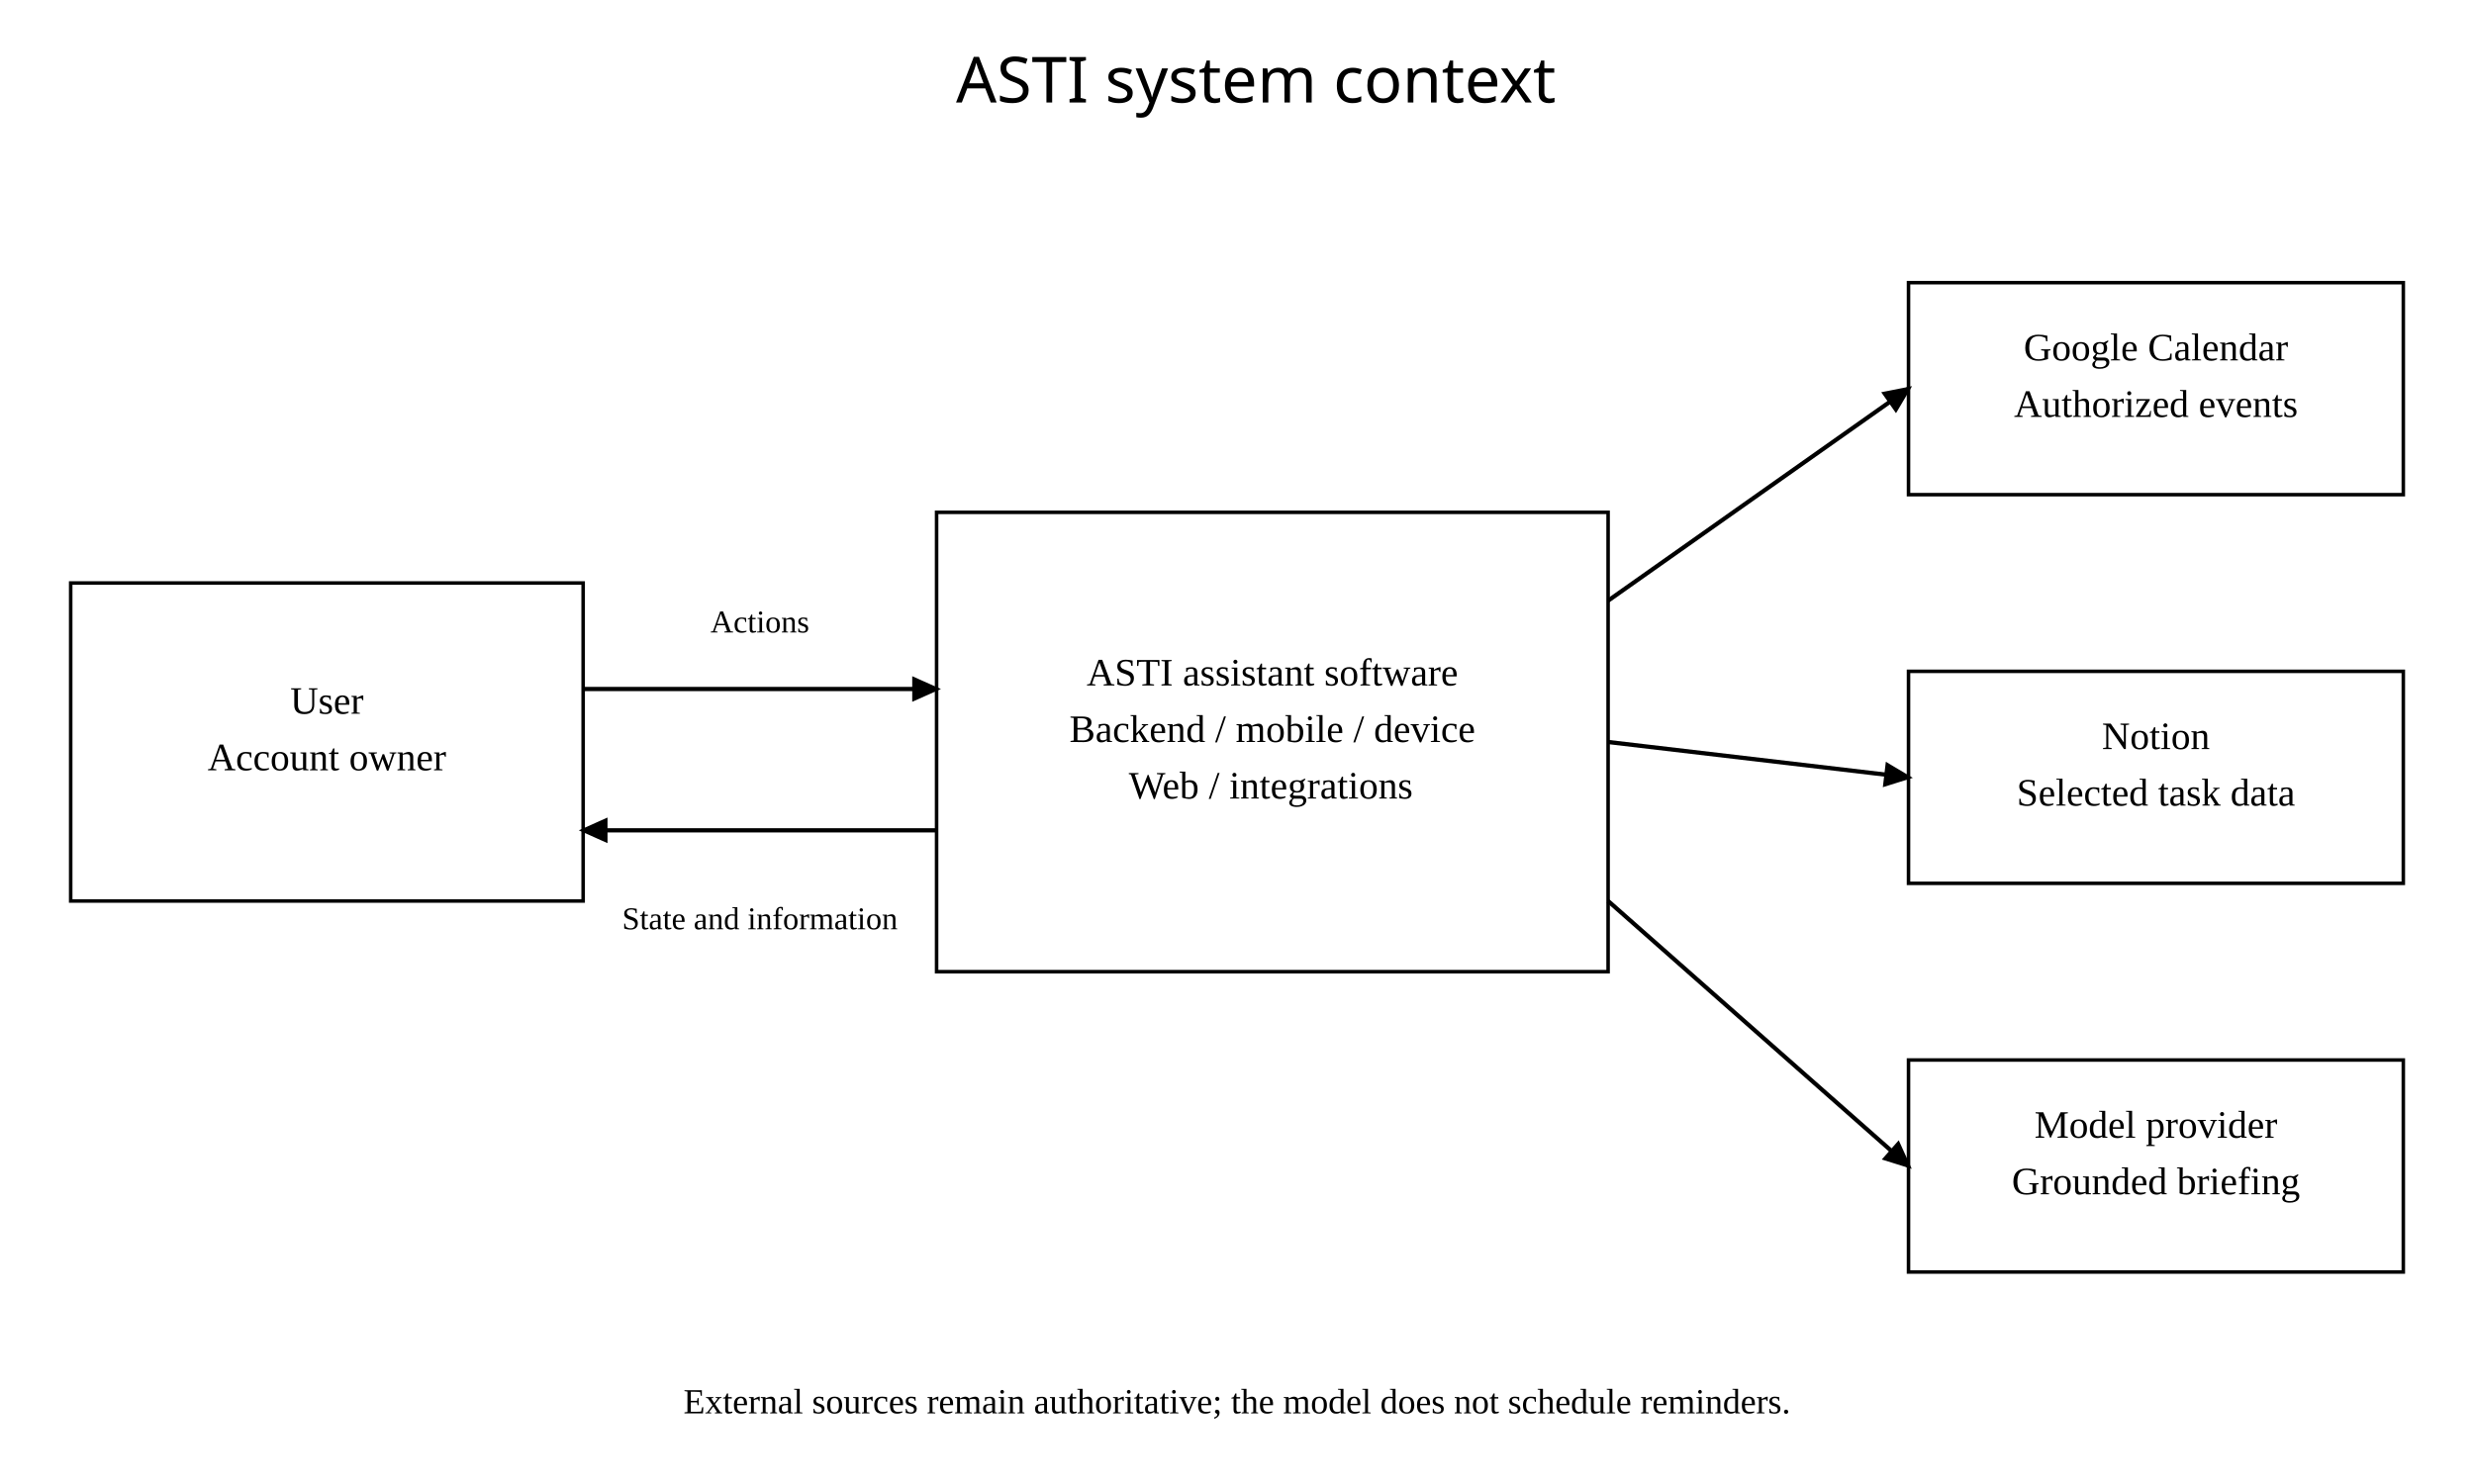
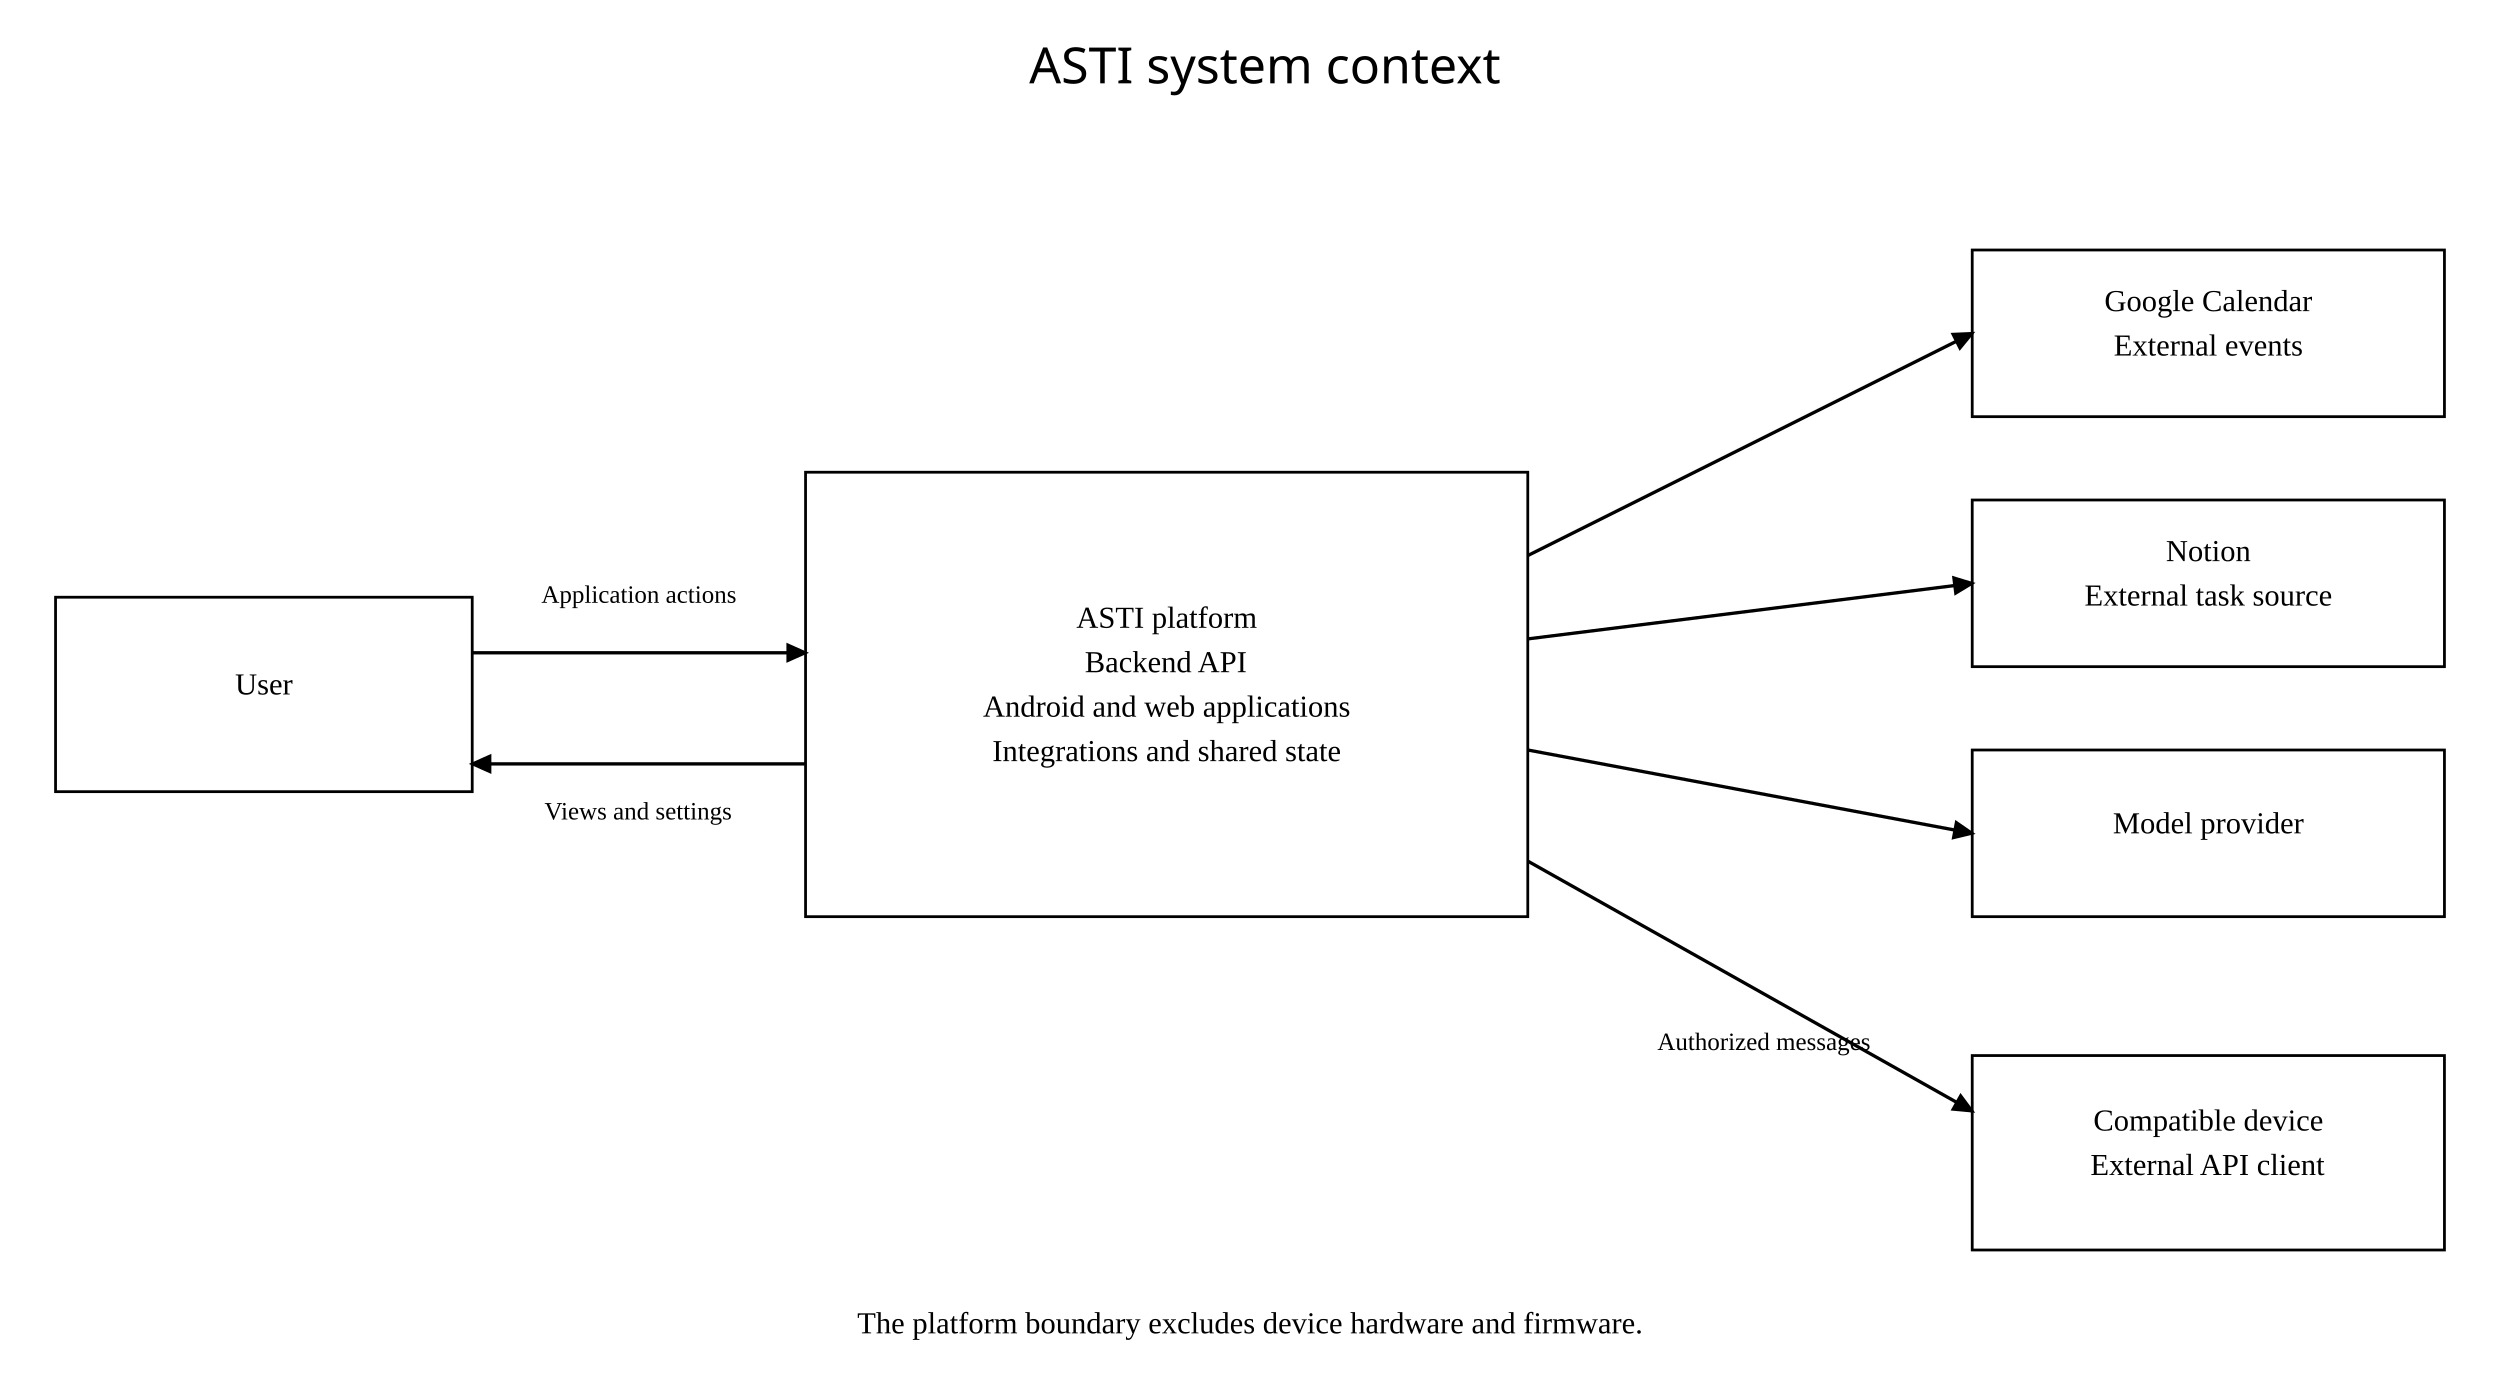
- <svg xmlns="http://www.w3.org/2000/svg" width="700" height="420" preserveAspectRatio="xMinYMin meet" viewBox="0 0 700 420" version="1.0" fill-rule="evenodd">
+ <svg xmlns="http://www.w3.org/2000/svg" width="900" height="500" preserveAspectRatio="xMinYMin meet" viewBox="0 0 900 500" version="1.0" fill-rule="evenodd">
  <clipPath id="clip">
-     <rect x="0" y="0" width="700" height="420" />
+     <rect x="0" y="0" width="900" height="500" />
  </clipPath>
-   <g id="group" transform="scale(1,-1) translate(0,-420)" style="clip-path: url(#clip)">
+   <g id="group" transform="scale(1,-1) translate(0,-500)" style="clip-path: url(#clip)">
    <g transform="">
-       <text x="270.507" y="391" style="font-family: TimesNewRoman-Bold; font-size: 18px;fill: rgb(0%,0%,0%); stroke:none;" transform="translate(0,782) scale(1,-1)">ASTI system context</text>
-       <rect x="20" y="165" width="145" height="90" rx="5" ry="0" style="stroke: rgb(0%,0%,0%); stroke-linecap: butt; stroke-width: 1; fill: rgb(100%,100%,100%); fill-rule: evenodd;" />
-       <text x="82.115" y="218.0" style="font-family: TimesNewRoman; font-size: 11px;fill: rgb(0%,0%,0%); stroke:none;" transform="translate(0,436) scale(1,-1)">User</text>
-       <text x="58.748" y="202.0" style="font-family: TimesNewRoman; font-size: 11px;fill: rgb(0%,0%,0%); stroke:none;" transform="translate(0,404) scale(1,-1)">Account owner</text>
-       <rect x="265" y="145" width="190" height="130" rx="5" ry="0" style="stroke: rgb(0%,0%,0%); stroke-linecap: butt; stroke-width: 1; fill: rgb(100%,100%,100%); fill-rule: evenodd;" />
-       <text x="307.455" y="226.0" style="font-family: TimesNewRoman; font-size: 11px;fill: rgb(0%,0%,0%); stroke:none;" transform="translate(0,452) scale(1,-1)">ASTI assistant software</text>
-       <text x="302.575" y="210.0" style="font-family: TimesNewRoman; font-size: 11px;fill: rgb(0%,0%,0%); stroke:none;" transform="translate(0,420) scale(1,-1)">Backend / mobile / device</text>
-       <text x="319.373" y="194.0" style="font-family: TimesNewRoman; font-size: 11px;fill: rgb(0%,0%,0%); stroke:none;" transform="translate(0,388) scale(1,-1)">Web / integrations</text>
-       <rect x="540" y="280" width="140" height="60" rx="5" ry="0" style="stroke: rgb(0%,0%,0%); stroke-linecap: butt; stroke-width: 1; fill: rgb(100%,100%,100%); fill-rule: evenodd;" />
-       <text x="572.582" y="318.0" style="font-family: TimesNewRoman; font-size: 11px;fill: rgb(0%,0%,0%); stroke:none;" transform="translate(0,636) scale(1,-1)">Google Calendar</text>
-       <text x="569.832" y="302.0" style="font-family: TimesNewRoman; font-size: 11px;fill: rgb(0%,0%,0%); stroke:none;" transform="translate(0,604) scale(1,-1)">Authorized events</text>
-       <rect x="540" y="170" width="140" height="60" rx="5" ry="0" style="stroke: rgb(0%,0%,0%); stroke-linecap: butt; stroke-width: 1; fill: rgb(100%,100%,100%); fill-rule: evenodd;" />
-       <text x="594.722" y="208.0" style="font-family: TimesNewRoman; font-size: 11px;fill: rgb(0%,0%,0%); stroke:none;" transform="translate(0,416) scale(1,-1)">Notion</text>
-       <text x="570.6" y="192.0" style="font-family: TimesNewRoman; font-size: 11px;fill: rgb(0%,0%,0%); stroke:none;" transform="translate(0,384) scale(1,-1)">Selected task data</text>
-       <rect x="540" y="60" width="140" height="60" rx="5" ry="0" style="stroke: rgb(0%,0%,0%); stroke-linecap: butt; stroke-width: 1; fill: rgb(100%,100%,100%); fill-rule: evenodd;" />
-       <text x="575.633" y="98.0" style="font-family: TimesNewRoman; font-size: 11px;fill: rgb(0%,0%,0%); stroke:none;" transform="translate(0,196) scale(1,-1)">Model provider</text>
-       <text x="569.22" y="82.0" style="font-family: TimesNewRoman; font-size: 11px;fill: rgb(0%,0%,0%); stroke:none;" transform="translate(0,164) scale(1,-1)">Grounded briefing</text>
-       <path d="M 165,225 L 265,225 Z" style="stroke: rgb(0%,0%,0%); stroke-linecap: butt; stroke-width: 1.2;" />
-       <polygon points="265 225, 258.608 227.854, 258.608 222.146" style="stroke: rgb(0%,0%,0%); stroke-linecap: butt; stroke-width: 1; fill: rgb(0%,0%,0%); fill-rule: evenodd;" />
-       <text x="201.001" y="241" style="font-family: TimesNewRoman; font-size: 9px;fill: rgb(0%,0%,0%); stroke:none;" transform="translate(0,482) scale(1,-1)">Actions</text>
-       <path d="M 265,185 L 165,185 Z" style="stroke: rgb(0%,0%,0%); stroke-linecap: butt; stroke-width: 1.2;" />
-       <polygon points="165 185, 171.392 182.146, 171.392 187.854" style="stroke: rgb(0%,0%,0%); stroke-linecap: butt; stroke-width: 1; fill: rgb(0%,0%,0%); fill-rule: evenodd;" />
-       <text x="176.01" y="157" style="font-family: TimesNewRoman; font-size: 9px;fill: rgb(0%,0%,0%); stroke:none;" transform="translate(0,314) scale(1,-1)">State and information</text>
-       <path d="M 455,250 L 540,310 Z" style="stroke: rgb(0%,0%,0%); stroke-linecap: butt; stroke-width: 1.2;" />
-       <polygon points="540 310, 533.132 308.646, 536.424 303.982" style="stroke: rgb(0%,0%,0%); stroke-linecap: butt; stroke-width: 1; fill: rgb(0%,0%,0%); fill-rule: evenodd;" />
-       <path d="M 455,210 L 540,200 Z" style="stroke: rgb(0%,0%,0%); stroke-linecap: butt; stroke-width: 1.2;" />
-       <polygon points="540 200, 533.986 203.582, 533.319 197.912" style="stroke: rgb(0%,0%,0%); stroke-linecap: butt; stroke-width: 1; fill: rgb(0%,0%,0%); fill-rule: evenodd;" />
-       <path d="M 455,165 L 540,90 Z" style="stroke: rgb(0%,0%,0%); stroke-linecap: butt; stroke-width: 1.2;" />
-       <polygon points="540 90, 537.096 96.369, 533.319 92.089" style="stroke: rgb(0%,0%,0%); stroke-linecap: butt; stroke-width: 1; fill: rgb(0%,0%,0%); fill-rule: evenodd;" />
-       <text x="193.384" y="20" style="font-family: TimesNewRoman; font-size: 10px;fill: rgb(0%,0%,0%); stroke:none;" transform="translate(0,40) scale(1,-1)">External sources remain authoritative; the model does not schedule reminders.</text>
+       <text x="370.507" y="470" style="font-family: TimesNewRoman-Bold; font-size: 18px;fill: rgb(0%,0%,0%); stroke:none;" transform="translate(0,940) scale(1,-1)">ASTI system context</text>
+       <rect x="20" y="215" width="150" height="70" rx="5" ry="0" style="stroke: rgb(0%,0%,0%); stroke-linecap: butt; stroke-width: 1; fill: rgb(100%,100%,100%); fill-rule: evenodd;" />
+       <text x="84.615" y="250.0" style="font-family: TimesNewRoman; font-size: 11px;fill: rgb(0%,0%,0%); stroke:none;" transform="translate(0,500) scale(1,-1)">User</text>
+       <rect x="290" y="170" width="260" height="160" rx="5" ry="0" style="stroke: rgb(0%,0%,0%); stroke-linecap: butt; stroke-width: 1; fill: rgb(100%,100%,100%); fill-rule: evenodd;" />
+       <text x="387.465" y="274.0" style="font-family: TimesNewRoman; font-size: 11px;fill: rgb(0%,0%,0%); stroke:none;" transform="translate(0,548) scale(1,-1)">ASTI platform</text>
+       <text x="390.521" y="258.0" style="font-family: TimesNewRoman; font-size: 11px;fill: rgb(0%,0%,0%); stroke:none;" transform="translate(0,516) scale(1,-1)">Backend API</text>
+       <text x="353.863" y="242.0" style="font-family: TimesNewRoman; font-size: 11px;fill: rgb(0%,0%,0%); stroke:none;" transform="translate(0,484) scale(1,-1)">Android and web applications</text>
+       <text x="357.231" y="226.0" style="font-family: TimesNewRoman; font-size: 11px;fill: rgb(0%,0%,0%); stroke:none;" transform="translate(0,452) scale(1,-1)">Integrations and shared state</text>
+       <rect x="710" y="350" width="170" height="60" rx="5" ry="0" style="stroke: rgb(0%,0%,0%); stroke-linecap: butt; stroke-width: 1; fill: rgb(100%,100%,100%); fill-rule: evenodd;" />
+       <text x="757.582" y="388.0" style="font-family: TimesNewRoman; font-size: 11px;fill: rgb(0%,0%,0%); stroke:none;" transform="translate(0,776) scale(1,-1)">Google Calendar</text>
+       <text x="760.945" y="372.0" style="font-family: TimesNewRoman; font-size: 11px;fill: rgb(0%,0%,0%); stroke:none;" transform="translate(0,744) scale(1,-1)">External events</text>
+       <rect x="710" y="260" width="170" height="60" rx="5" ry="0" style="stroke: rgb(0%,0%,0%); stroke-linecap: butt; stroke-width: 1; fill: rgb(100%,100%,100%); fill-rule: evenodd;" />
+       <text x="779.722" y="298.0" style="font-family: TimesNewRoman; font-size: 11px;fill: rgb(0%,0%,0%); stroke:none;" transform="translate(0,596) scale(1,-1)">Notion</text>
+       <text x="750.406" y="282.0" style="font-family: TimesNewRoman; font-size: 11px;fill: rgb(0%,0%,0%); stroke:none;" transform="translate(0,564) scale(1,-1)">External task source</text>
+       <rect x="710" y="170" width="170" height="60" rx="5" ry="0" style="stroke: rgb(0%,0%,0%); stroke-linecap: butt; stroke-width: 1; fill: rgb(100%,100%,100%); fill-rule: evenodd;" />
+       <text x="760.633" y="200.0" style="font-family: TimesNewRoman; font-size: 11px;fill: rgb(0%,0%,0%); stroke:none;" transform="translate(0,400) scale(1,-1)">Model provider</text>
+       <rect x="710" y="50" width="170" height="70" rx="5" ry="0" style="stroke: rgb(0%,0%,0%); stroke-linecap: butt; stroke-width: 1; fill: rgb(100%,100%,100%); fill-rule: evenodd;" />
+       <text x="753.61" y="93.0" style="font-family: TimesNewRoman; font-size: 11px;fill: rgb(0%,0%,0%); stroke:none;" transform="translate(0,186) scale(1,-1)">Compatible device</text>
+       <text x="752.542" y="77.0" style="font-family: TimesNewRoman; font-size: 11px;fill: rgb(0%,0%,0%); stroke:none;" transform="translate(0,154) scale(1,-1)">External API client</text>
+       <path d="M 170,265 L 290,265 Z" style="stroke: rgb(0%,0%,0%); stroke-linecap: butt; stroke-width: 1.2;" />
+       <polygon points="290 265, 283.608 267.854, 283.608 262.146" style="stroke: rgb(0%,0%,0%); stroke-linecap: butt; stroke-width: 1; fill: rgb(0%,0%,0%); fill-rule: evenodd;" />
+       <text x="194.883" y="283" style="font-family: TimesNewRoman; font-size: 9px;fill: rgb(0%,0%,0%); stroke:none;" transform="translate(0,566) scale(1,-1)">Application actions</text>
+       <path d="M 290,225 L 170,225 Z" style="stroke: rgb(0%,0%,0%); stroke-linecap: butt; stroke-width: 1.2;" />
+       <polygon points="170 225, 176.392 222.146, 176.392 227.854" style="stroke: rgb(0%,0%,0%); stroke-linecap: butt; stroke-width: 1; fill: rgb(0%,0%,0%); fill-rule: evenodd;" />
+       <text x="196.004" y="205" style="font-family: TimesNewRoman; font-size: 9px;fill: rgb(0%,0%,0%); stroke:none;" transform="translate(0,410) scale(1,-1)">Views and settings</text>
+       <path d="M 550,300 L 710,380 Z" style="stroke: rgb(0%,0%,0%); stroke-linecap: butt; stroke-width: 1.2;" />
+       <polygon points="710 380, 703.007 379.695, 705.56 374.589" style="stroke: rgb(0%,0%,0%); stroke-linecap: butt; stroke-width: 1; fill: rgb(0%,0%,0%); fill-rule: evenodd;" />
+       <path d="M 550,270 L 710,290 Z" style="stroke: rgb(0%,0%,0%); stroke-linecap: butt; stroke-width: 1.2;" />
+       <polygon points="710 290, 703.304 292.039, 704.012 286.375" style="stroke: rgb(0%,0%,0%); stroke-linecap: butt; stroke-width: 1; fill: rgb(0%,0%,0%); fill-rule: evenodd;" />
+       <path d="M 550,230 L 710,200 Z" style="stroke: rgb(0%,0%,0%); stroke-linecap: butt; stroke-width: 1.2;" />
+       <polygon points="710 200, 704.244 203.983, 703.192 198.373" style="stroke: rgb(0%,0%,0%); stroke-linecap: butt; stroke-width: 1; fill: rgb(0%,0%,0%); fill-rule: evenodd;" />
+       <path d="M 550,190 L 710,100 Z" style="stroke: rgb(0%,0%,0%); stroke-linecap: butt; stroke-width: 1.2;" />
+       <polygon points="710 100, 705.829 105.621, 703.03 100.646" style="stroke: rgb(0%,0%,0%); stroke-linecap: butt; stroke-width: 1; fill: rgb(0%,0%,0%); fill-rule: evenodd;" />
+       <text x="596.636" y="122" style="font-family: TimesNewRoman; font-size: 9px;fill: rgb(0%,0%,0%); stroke:none;" transform="translate(0,244) scale(1,-1)">Authorized messages</text>
+       <text x="308.59" y="20" style="font-family: TimesNewRoman; font-size: 11px;fill: rgb(0%,0%,0%); stroke:none;" transform="translate(0,40) scale(1,-1)">The platform boundary excludes device hardware and firmware.</text>
    </g>
  </g>
</svg>
